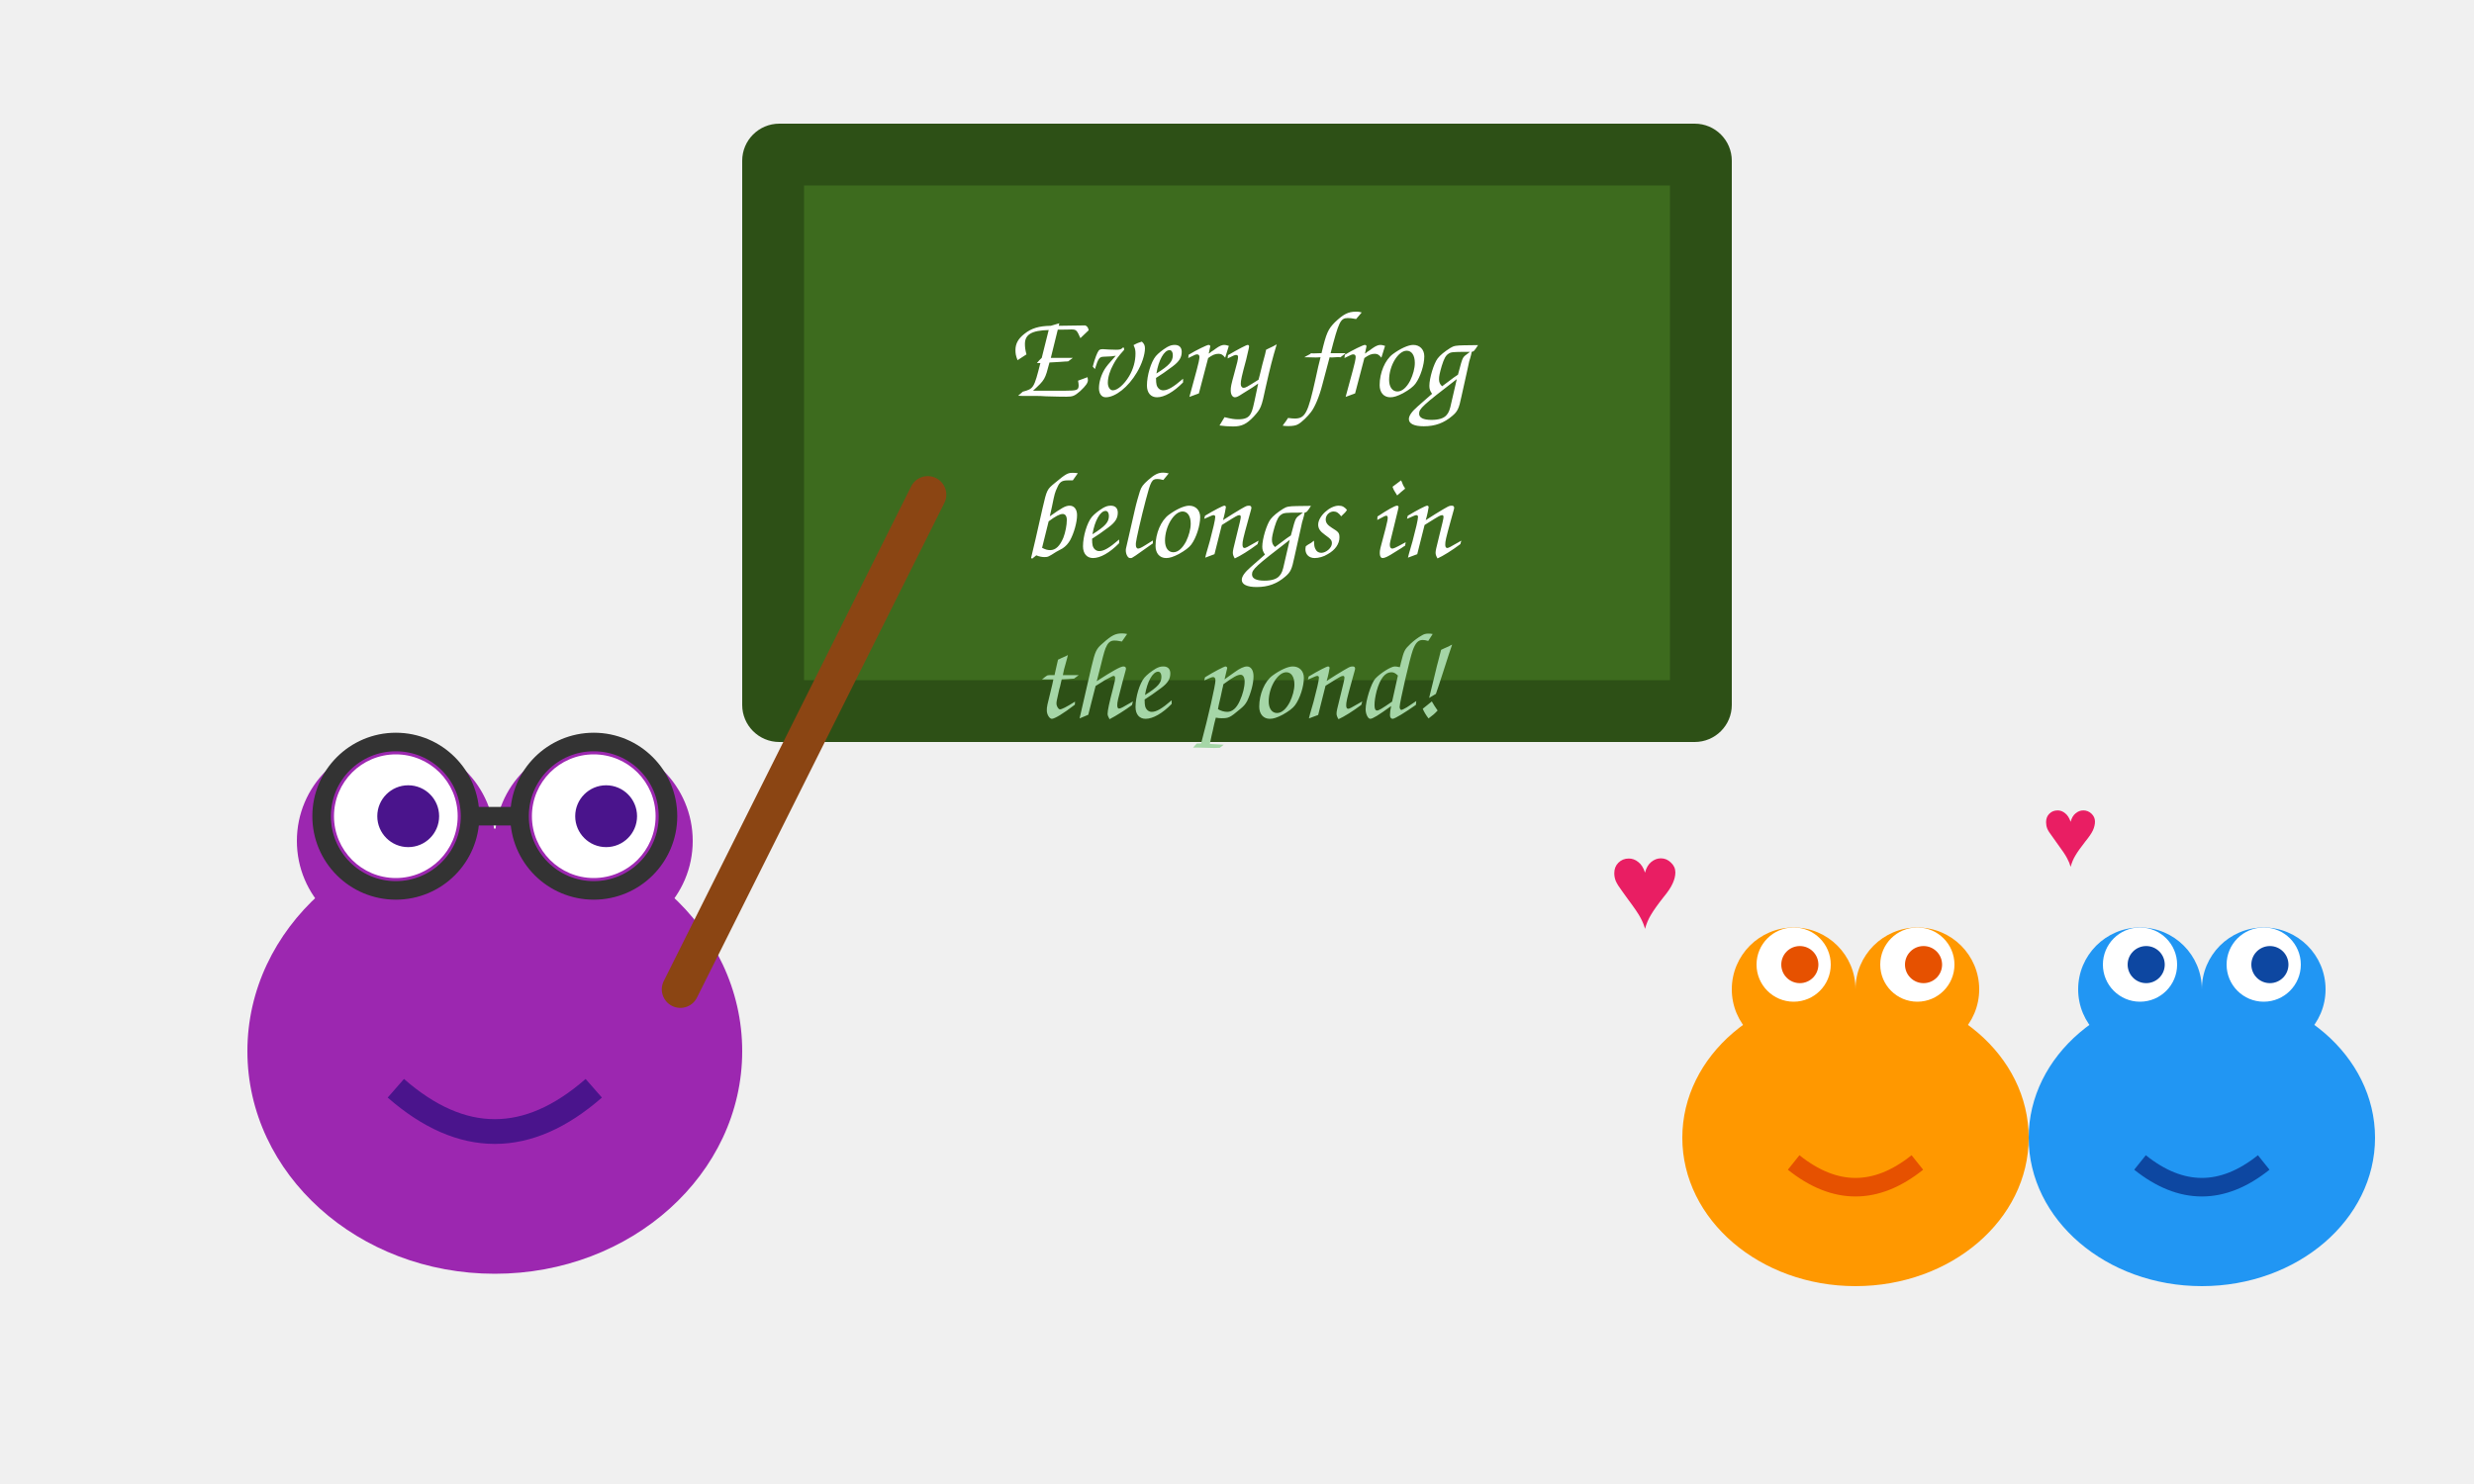
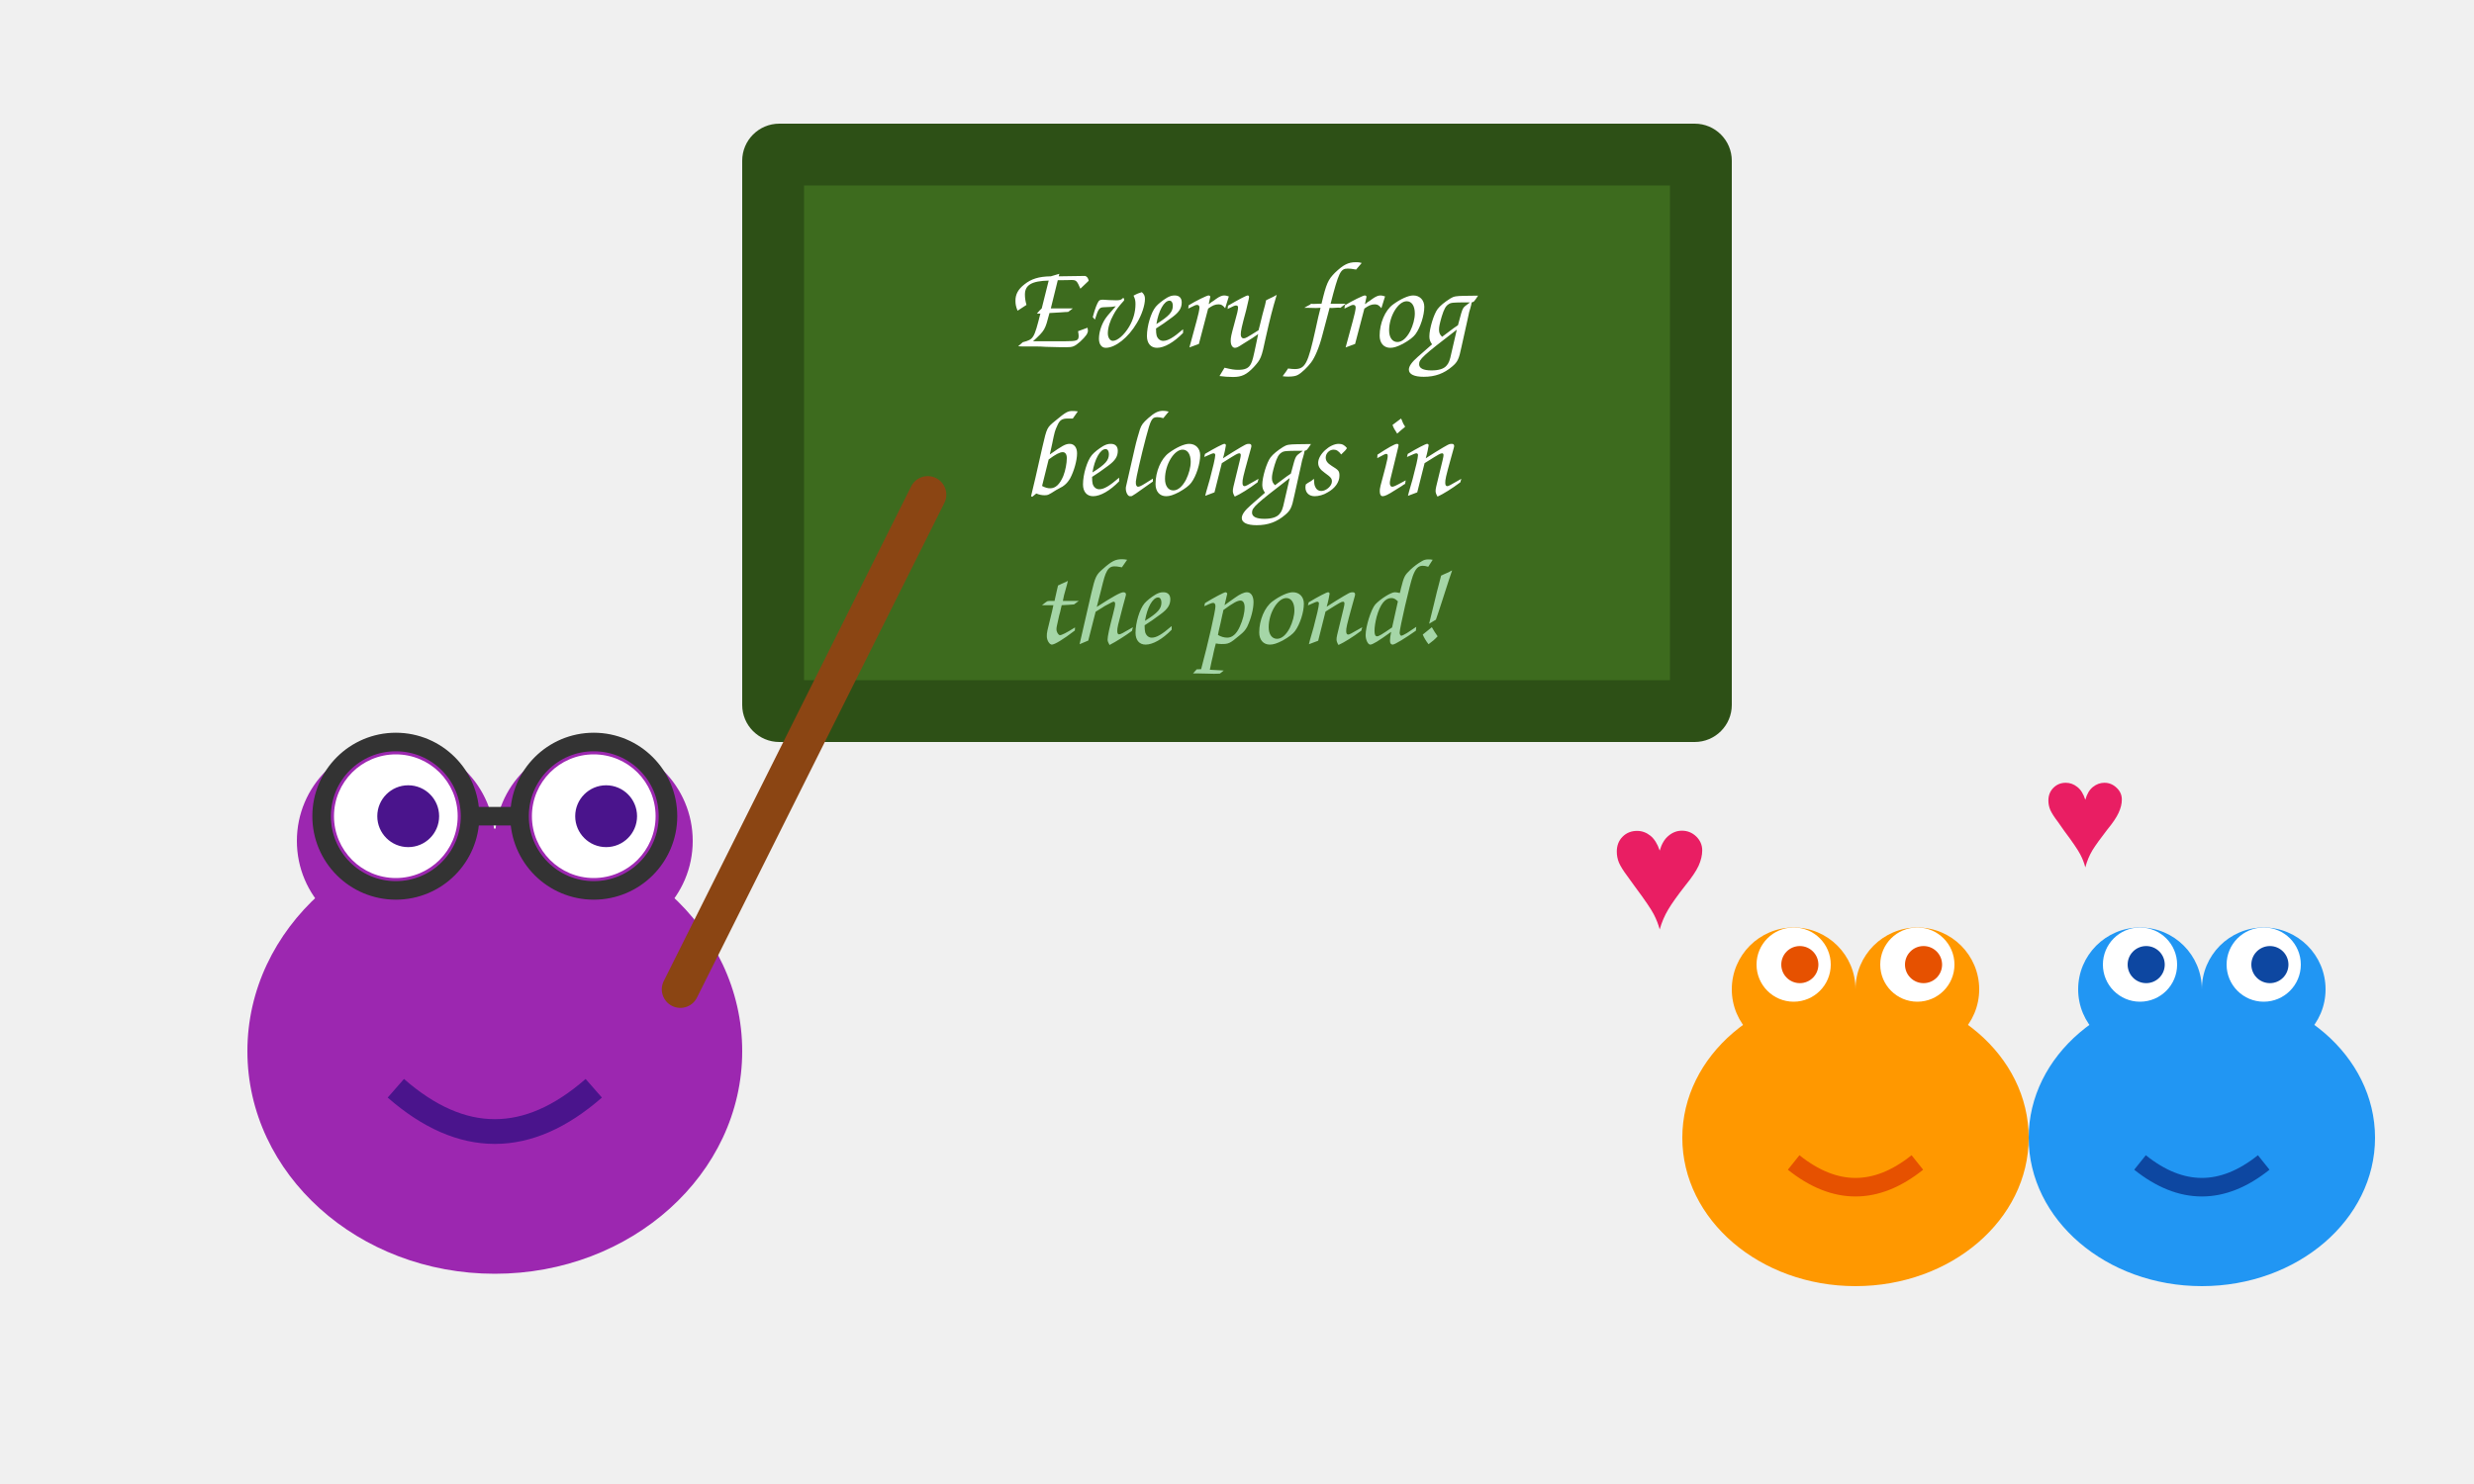
<svg xmlns="http://www.w3.org/2000/svg" viewBox="0 0 200 120">
  <rect x="60" y="10" width="80" height="50" fill="#2d5016" rx="3" />
  <rect x="65" y="15" width="70" height="40" fill="#3d6b1e" />
-   <text x="100" y="32" font-family="Comic Sans MS, cursive" font-size="10" fill="white" text-anchor="middle">Every frog</text>
-   <text x="100" y="45" font-family="Comic Sans MS, cursive" font-size="10" fill="white" text-anchor="middle">belongs in</text>
-   <text x="100" y="58" font-family="Comic Sans MS, cursive" font-size="10" fill="#a5d6a7" text-anchor="middle">the pond!</text>
+   <text x="100" y="28" font-family="Comic Sans MS, cursive" font-size="10" fill="white" text-anchor="middle">Every frog</text>
+   <text x="100" y="40" font-family="Comic Sans MS, cursive" font-size="10" fill="white" text-anchor="middle">belongs in</text>
+   <text x="100" y="52" font-family="Comic Sans MS, cursive" font-size="10" fill="#a5d6a7" text-anchor="middle">the pond!</text>
  <ellipse cx="40" cy="85" rx="20" ry="18" fill="#9c27b0" />
  <circle cx="32" cy="68" r="8" fill="#9c27b0" />
  <circle cx="48" cy="68" r="8" fill="#9c27b0" />
  <circle cx="32" cy="66" r="5" fill="white" />
  <circle cx="48" cy="66" r="5" fill="white" />
  <circle cx="33" cy="66" r="2.5" fill="#4a148c" />
  <circle cx="49" cy="66" r="2.5" fill="#4a148c" />
  <path d="M 32 88 Q 40 95 48 88" stroke="#4a148c" stroke-width="2" fill="none" />
  <circle cx="32" cy="66" r="6" fill="none" stroke="#333" stroke-width="1.5" />
  <circle cx="48" cy="66" r="6" fill="none" stroke="#333" stroke-width="1.5" />
  <line x1="38" y1="66" x2="42" y2="66" stroke="#333" stroke-width="1.5" />
  <line x1="55" y1="80" x2="75" y2="40" stroke="#8B4513" stroke-width="3" stroke-linecap="round" />
  <ellipse cx="150" cy="92" rx="14" ry="12" fill="#ff9800" />
  <circle cx="145" cy="80" r="5" fill="#ff9800" />
  <circle cx="155" cy="80" r="5" fill="#ff9800" />
  <circle cx="145" cy="78" r="3" fill="white" />
  <circle cx="155" cy="78" r="3" fill="white" />
  <circle cx="145.5" cy="78" r="1.5" fill="#e65100" />
  <circle cx="155.5" cy="78" r="1.5" fill="#e65100" />
  <path d="M 145 94 Q 150 98 155 94" stroke="#e65100" stroke-width="1.5" fill="none" />
  <ellipse cx="178" cy="92" rx="14" ry="12" fill="#2196f3" />
  <circle cx="173" cy="80" r="5" fill="#2196f3" />
  <circle cx="183" cy="80" r="5" fill="#2196f3" />
  <circle cx="173" cy="78" r="3" fill="white" />
  <circle cx="183" cy="78" r="3" fill="white" />
  <circle cx="173.5" cy="78" r="1.5" fill="#0d47a1" />
  <circle cx="183.5" cy="78" r="1.5" fill="#0d47a1" />
  <path d="M 173 94 Q 178 98 183 94" stroke="#0d47a1" stroke-width="1.5" fill="none" />
-   <text x="130" y="75" font-size="10" fill="#e91e63">♥</text>
-   <text x="165" y="70" font-size="8" fill="#e91e63">♥</text>
+   <text x="130" y="75" font-size="14" fill="#e91e63">♥</text>
+   <text x="165" y="70" font-size="12" fill="#e91e63">♥</text>
</svg>
